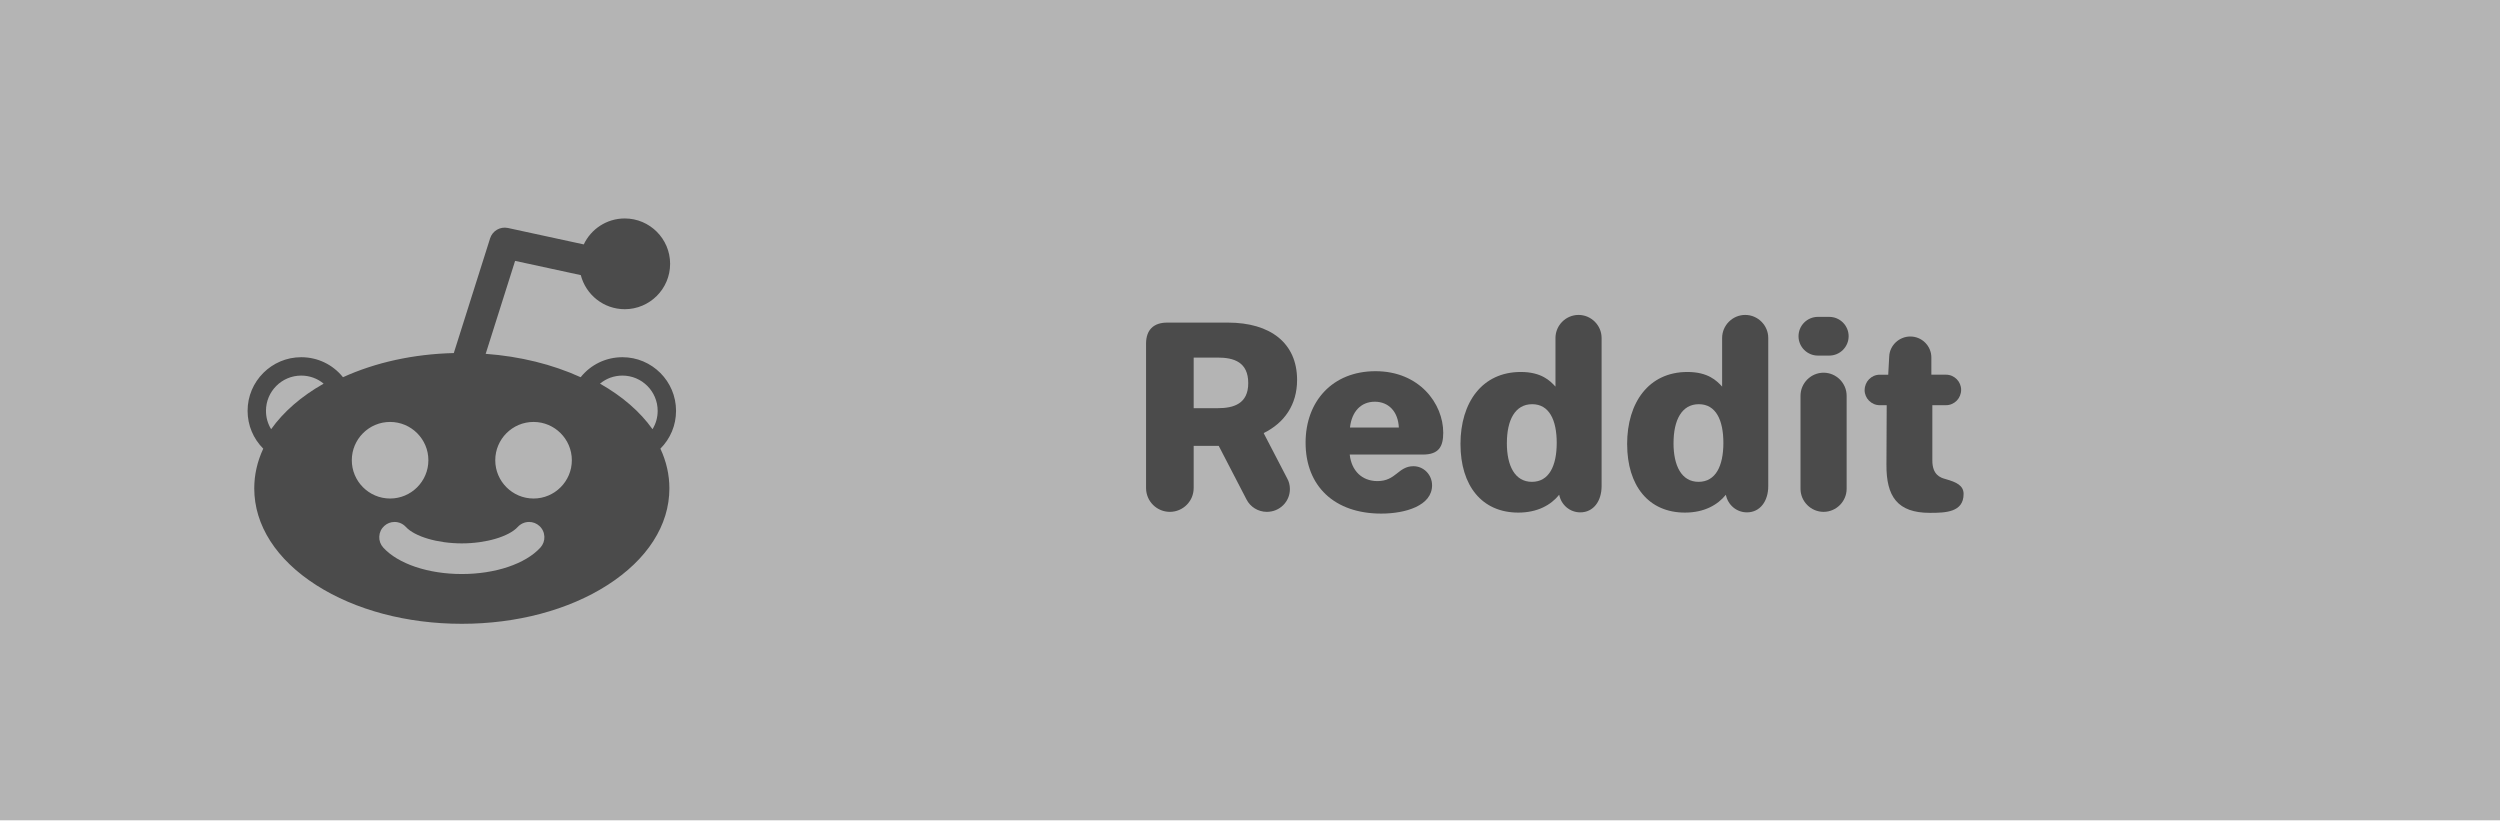
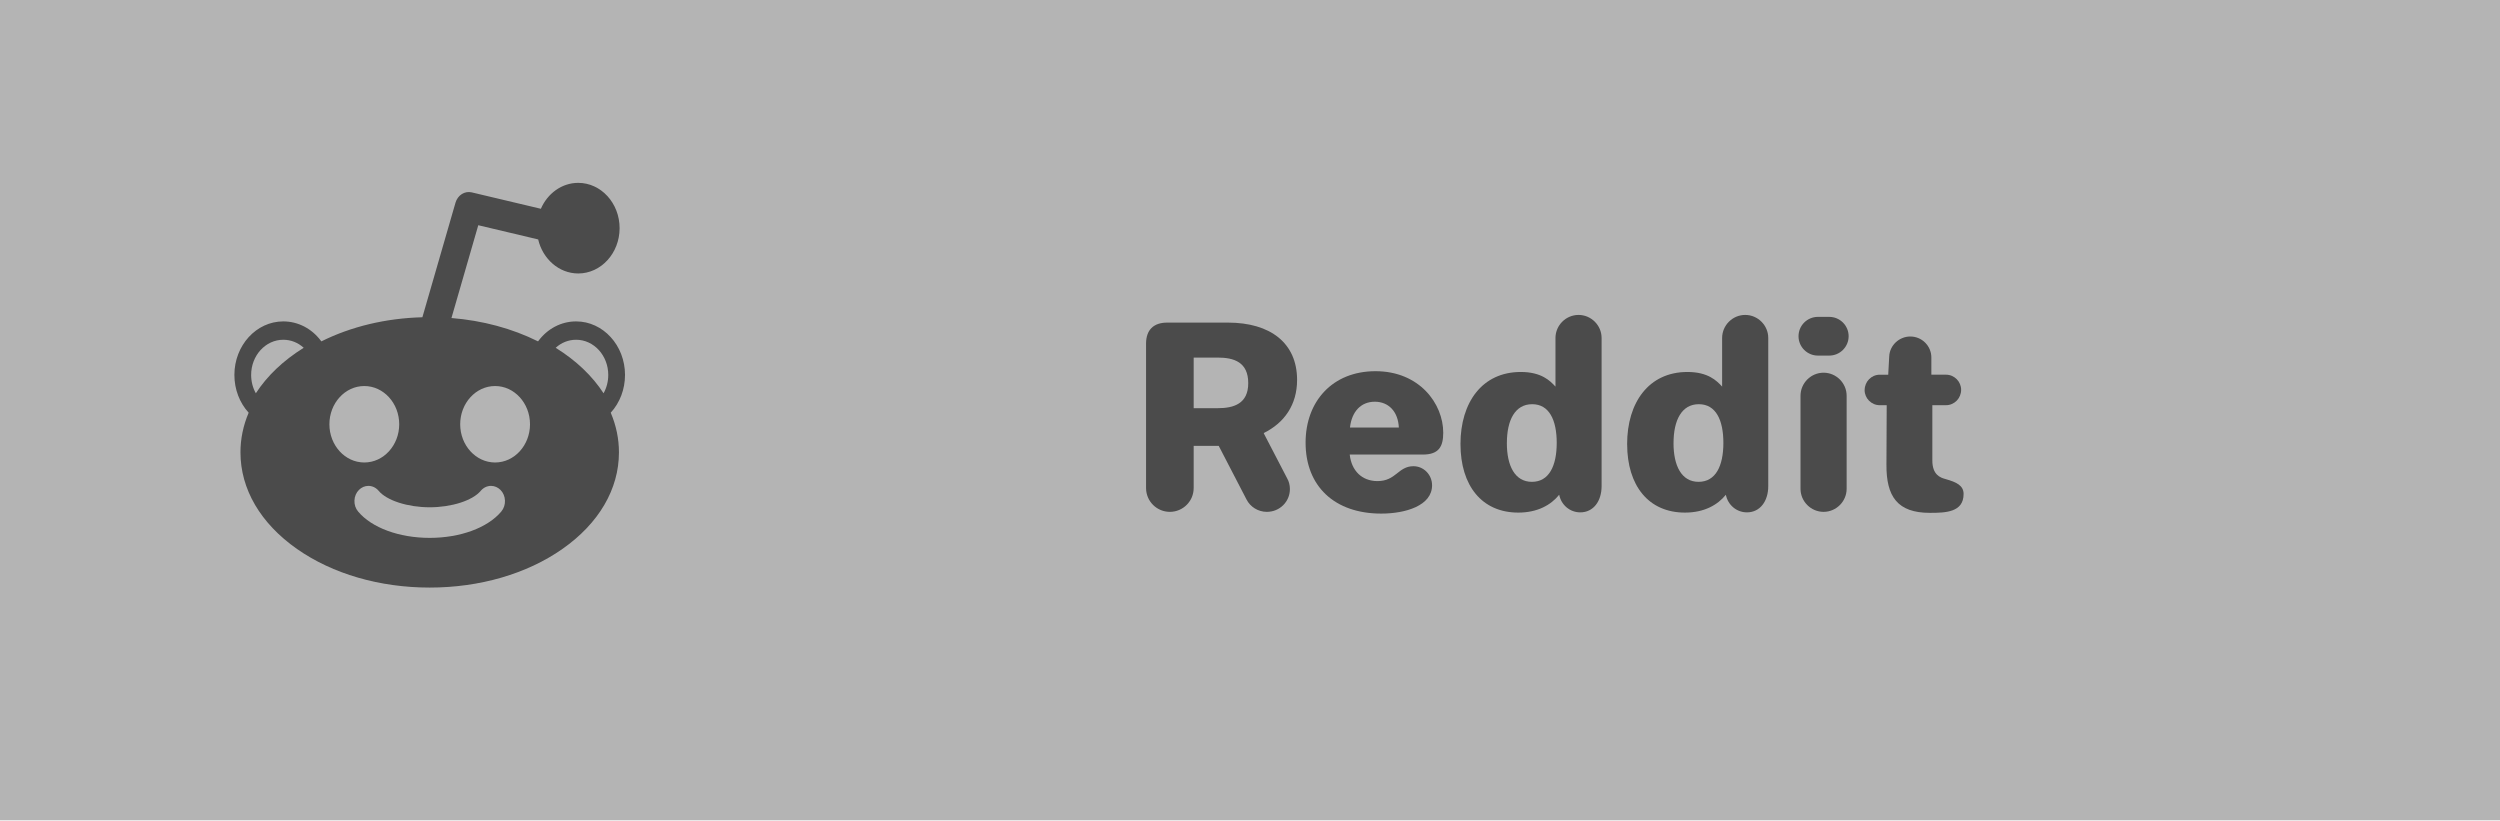
<svg xmlns="http://www.w3.org/2000/svg" width="128mm" height="42mm" viewBox="0 0 128 42" version="1.1" id="svg8">
  <defs id="defs2">
    <linearGradient y2="180" x2="100.008" y1="40.008" x1="160.008" id="b" gradientUnits="userSpaceOnUse">
      <stop id="stop817" offset="0" stop-color="#37aee2" />
      <stop id="stop819" offset="1" stop-color="#1e96c8" />
    </linearGradient>
    <linearGradient y2="174.708" x2="146.527" y1="131.028" x1="123.641" id="w" gradientTransform="scale(1.091908,0.915828)" gradientUnits="userSpaceOnUse">
      <stop id="stop822" offset="0" stop-color="#eff7fc" />
      <stop id="stop824" offset="1" stop-color="#fff" />
    </linearGradient>
  </defs>
  <g id="layer1" transform="translate(-45.1306,-86.64917)" style="display:inline">
    <rect id="rect10" width="128" height="42" x="45.131" y="86.649" style="fill:#000000;fill-opacity:0.294;stroke:none;stroke-width:2.001;stroke-miterlimit:4;stroke-dasharray:none;stroke-opacity:1" />
    <g aria-label="Reddit" style="font-style:normal;font-variant:normal;font-weight:normal;font-stretch:normal;font-size:12.7px;line-height:1.25;font-family:'Old Standard TT';-inkscape-font-specification:'Old Standard TT';letter-spacing:0px;word-spacing:0px;fill:#4b4b4b;fill-opacity:1;stroke:none;stroke-width:0.265" id="text857" transform="translate(-1.058333,0.5291667)">
      <path d="m 104.867,111.108 c 0,0.673 0.546,1.219 1.219,1.219 0.673,0 1.219,-0.546 1.219,-1.219 v -2.159 h 1.283 l 1.422,2.743 c 0.191,0.381 0.597,0.635 1.041,0.635 0.66,0 1.181,-0.521 1.181,-1.168 0,-0.203 -0.051,-0.394 -0.14,-0.546 l -1.194,-2.299 v -0.025 c 1.054,-0.521 1.702,-1.448 1.702,-2.718 0,-1.88 -1.359,-2.934 -3.543,-2.934 h -3.111 c -0.699,0 -1.079,0.381 -1.079,1.079 z m 2.438,-4.089 v -2.591 h 1.232 c 0.826,0 1.562,0.229 1.562,1.308 0,1.054 -0.737,1.283 -1.562,1.283 z" style="font-style:normal;font-variant:normal;font-weight:normal;font-stretch:normal;font-family:Jellee;-inkscape-font-specification:Jellee;fill:#4b4b4b;fill-opacity:1;stroke-width:0.265" id="path867" />
      <path d="m 113.035,108.784 c 0,2.223 1.473,3.632 3.873,3.632 1.245,0 2.603,-0.406 2.603,-1.448 0,-0.546 -0.432,-0.978 -0.953,-0.978 -0.787,0 -0.889,0.762 -1.841,0.762 -0.8,0 -1.333,-0.533 -1.422,-1.359 h 3.747 c 0.813,0 1.041,-0.406 1.041,-1.118 0,-1.486 -1.219,-3.15 -3.467,-3.15 -2.21,0 -3.581,1.549 -3.581,3.658 z m 2.273,-0.775 c 0.089,-0.813 0.559,-1.321 1.27,-1.321 0.711,0 1.194,0.508 1.232,1.321 z" style="font-style:normal;font-variant:normal;font-weight:normal;font-stretch:normal;font-family:Jellee;-inkscape-font-specification:Jellee;fill:#4b4b4b;fill-opacity:1;stroke-width:0.265" id="path869" />
      <path d="m 120.966,108.86 c 0,2.121 1.092,3.505 2.959,3.505 0.991,0 1.676,-0.394 2.095,-0.914 0.102,0.521 0.546,0.902 1.079,0.902 0.673,0 1.092,-0.572 1.092,-1.346 v -7.582 c 0,-0.648 -0.533,-1.181 -1.181,-1.181 -0.648,0 -1.181,0.533 -1.181,1.181 v 2.489 c -0.279,-0.305 -0.724,-0.749 -1.778,-0.749 -1.968,0 -3.086,1.549 -3.086,3.696 z m 2.375,-0.051 c 0,-1.181 0.419,-1.994 1.295,-1.994 0.876,0 1.257,0.813 1.257,1.981 0,1.181 -0.394,1.994 -1.27,1.994 -0.876,0 -1.283,-0.826 -1.283,-1.981 z" style="font-style:normal;font-variant:normal;font-weight:normal;font-stretch:normal;font-family:Jellee;-inkscape-font-specification:Jellee;fill:#4b4b4b;fill-opacity:1;stroke-width:0.265" id="path871" />
      <path d="m 129.499,108.86 c 0,2.121 1.092,3.505 2.959,3.505 0.991,0 1.676,-0.394 2.095,-0.914 0.102,0.521 0.546,0.902 1.079,0.902 0.673,0 1.092,-0.572 1.092,-1.346 v -7.582 c 0,-0.648 -0.533,-1.181 -1.181,-1.181 -0.648,0 -1.181,0.533 -1.181,1.181 v 2.489 c -0.279,-0.305 -0.724,-0.749 -1.778,-0.749 -1.968,0 -3.086,1.549 -3.086,3.696 z m 2.375,-0.051 c 0,-1.181 0.419,-1.994 1.295,-1.994 0.876,0 1.257,0.813 1.257,1.981 0,1.181 -0.394,1.994 -1.27,1.994 -0.876,0 -1.283,-0.826 -1.283,-1.981 z" style="font-style:normal;font-variant:normal;font-weight:normal;font-stretch:normal;font-family:Jellee;-inkscape-font-specification:Jellee;fill:#4b4b4b;fill-opacity:1;stroke-width:0.265" id="path873" />
      <path d="m 138.273,103.335 c 0,0.546 0.445,0.991 0.991,0.991 h 0.584 c 0.546,0 0.991,-0.445 0.991,-0.991 0,-0.546 -0.445,-0.991 -0.991,-0.991 h -0.584 c -0.546,0 -0.991,0.445 -0.991,0.991 z m 0.102,7.811 c 0,0.648 0.533,1.181 1.181,1.181 0.648,0 1.181,-0.533 1.181,-1.181 v -4.763 c 0,-0.648 -0.533,-1.181 -1.181,-1.181 -0.648,0 -1.181,0.533 -1.181,1.181 z" style="font-style:normal;font-variant:normal;font-weight:normal;font-stretch:normal;font-family:Jellee;-inkscape-font-specification:Jellee;fill:#4b4b4b;fill-opacity:1;stroke-width:0.265" id="path875" />
      <path d="m 141.657,106.091 c 0,0.419 0.343,0.775 0.775,0.775 h 0.356 l -0.013,3.035 c -0.013,1.638 0.559,2.477 2.223,2.477 0.8,0 1.727,-0.025 1.727,-0.965 0,-0.445 -0.381,-0.61 -0.914,-0.762 -0.292,-0.076 -0.686,-0.229 -0.686,-0.953 v -2.832 h 0.699 c 0.432,0 0.775,-0.356 0.775,-0.787 0,-0.419 -0.343,-0.775 -0.775,-0.775 h -0.749 v -0.876 c 0,-0.597 -0.483,-1.079 -1.079,-1.079 -0.572,0 -1.054,0.457 -1.079,1.016 l -0.051,0.94 h -0.432 c -0.432,0 -0.775,0.356 -0.775,0.787 z" style="font-style:normal;font-variant:normal;font-weight:normal;font-stretch:normal;font-family:Jellee;-inkscape-font-specification:Jellee;fill:#4b4b4b;fill-opacity:1;stroke-width:0.265" id="path877" />
    </g>
-     <g id="g888" transform="matrix(0.07841614,0,0,0.07841614,57.80749,97.24251)" style="fill:#4b4b4b;fill-opacity:1">
+     <g id="g888" transform="matrix(0.07149292,0,0,0.07829371,57.13134,95.42107)" style="fill:#4b4b4b;fill-opacity:1">
      <path id="path833" d="m 279.748,133.142 c 0,-19.299 -15.701,-35 -35,-35 -10.768,0 -20.674,4.812 -27.279,13.064 -18.532,-8.431 -39.663,-13.626 -62.015,-15.271 l 19.206,-60.692 42.895,9.294 c 3.285,12.782 14.901,22.258 28.693,22.258 16.336,0 29.627,-13.29 29.627,-29.626 0,-16.336 -13.291,-29.627 -29.627,-29.627 -11.801,0 -21.999,6.941 -26.759,16.95 L 169.992,13.767 c -5.041,-1.092 -10.094,1.833 -11.651,6.756 L 134.636,95.43 C 108.472,96.068 83.648,101.483 62.28,111.205 55.674,102.954 45.768,98.142 35,98.142 c -19.299,0 -35,15.701 -35,35 0,9.373 3.683,18.173 10.222,24.709 -3.9,8.37 -5.875,17.076 -5.875,25.936 0,24.048 14.396,46.492 40.538,63.199 25.447,16.264 59.183,25.221 94.989,25.221 35.808,0 69.542,-8.957 94.989,-25.221 26.142,-16.707 40.538,-39.151 40.538,-63.199 0,-8.859 -1.975,-17.565 -5.875,-25.936 6.539,-6.537 10.222,-15.336 10.222,-24.709 z M 15.369,145.139 C 13.157,141.549 12,137.451 12,133.142 c 0,-12.682 10.317,-23 23,-23 5.444,0 10.558,1.851 14.649,5.258 -14.622,8.302 -26.132,18.289 -34.28,29.739 z m 52.671,20.266 c 0,-13.785 11.215,-25 25,-25 13.785,0 25,11.215 25,25 0,13.785 -11.215,25 -25,25 -13.785,0 -25,-11.215 -25,-25 z m 123.119,57.054 c -9.745,10.637 -29.396,17.244 -51.285,17.244 -21.888,0 -41.539,-6.607 -51.284,-17.244 -1.805,-1.97 -2.733,-4.525 -2.617,-7.192 0.116,-2.669 1.266,-5.133 3.235,-6.937 1.849,-1.694 4.247,-2.627 6.754,-2.627 2.797,0 5.484,1.183 7.373,3.244 5.803,6.333 20.827,10.756 36.539,10.756 15.712,0 30.737,-4.423 36.539,-10.756 1.889,-2.062 4.576,-3.244 7.374,-3.244 2.508,0 4.906,0.933 6.755,2.627 1.97,1.804 3.118,4.268 3.234,6.937 0.117,2.667 -0.812,5.222 -2.617,7.192 z m -4.451,-32.054 c -13.785,0 -25,-11.215 -25,-25 0,-13.785 11.215,-25 25,-25 13.785,0 25,11.215 25,25 0,13.785 -11.215,25 -25,25 z m 77.671,-45.266 c -8.147,-11.45 -19.657,-21.436 -34.28,-29.739 4.092,-3.408 9.205,-5.258 14.649,-5.258 12.683,0 23,10.318 23,23 0,4.309 -1.157,8.407 -3.369,11.997 z" style="fill:#4b4b4b;fill-opacity:1" />
-       <g id="g835" style="fill:#4b4b4b;fill-opacity:1">
- </g>
-       <g id="g837" style="fill:#4b4b4b;fill-opacity:1">
- </g>
-       <g id="g839" style="fill:#4b4b4b;fill-opacity:1">
- </g>
-       <g id="g841" style="fill:#4b4b4b;fill-opacity:1">
- </g>
-       <g id="g843" style="fill:#4b4b4b;fill-opacity:1">
- </g>
-       <g id="g845" style="fill:#4b4b4b;fill-opacity:1">
- </g>
-       <g id="g847" style="fill:#4b4b4b;fill-opacity:1">
- </g>
-       <g id="g849" style="fill:#4b4b4b;fill-opacity:1">
- </g>
-       <g id="g851" style="fill:#4b4b4b;fill-opacity:1">
- </g>
-       <g id="g853" style="fill:#4b4b4b;fill-opacity:1">
- </g>
-       <g id="g855" style="fill:#4b4b4b;fill-opacity:1">
- </g>
-       <g id="g857" style="fill:#4b4b4b;fill-opacity:1">
- </g>
-       <g id="g859" style="fill:#4b4b4b;fill-opacity:1">
- </g>
-       <g id="g861" style="fill:#4b4b4b;fill-opacity:1">
- </g>
-       <g id="g863" style="fill:#4b4b4b;fill-opacity:1">
- </g>
+       <g id="g835" style="fill:#4b4b4b;fill-opacity:1" />
+       <g id="g837" style="fill:#4b4b4b;fill-opacity:1" />
+       <g id="g839" style="fill:#4b4b4b;fill-opacity:1" />
+       <g id="g841" style="fill:#4b4b4b;fill-opacity:1" />
+       <g id="g843" style="fill:#4b4b4b;fill-opacity:1" />
+       <g id="g845" style="fill:#4b4b4b;fill-opacity:1" />
+       <g id="g847" style="fill:#4b4b4b;fill-opacity:1" />
+       <g id="g849" style="fill:#4b4b4b;fill-opacity:1" />
+       <g id="g851" style="fill:#4b4b4b;fill-opacity:1" />
+       <g id="g853" style="fill:#4b4b4b;fill-opacity:1" />
+       <g id="g855" style="fill:#4b4b4b;fill-opacity:1" />
+       <g id="g857" style="fill:#4b4b4b;fill-opacity:1" />
+       <g id="g859" style="fill:#4b4b4b;fill-opacity:1" />
+       <g id="g861" style="fill:#4b4b4b;fill-opacity:1" />
+       <g id="g863" style="fill:#4b4b4b;fill-opacity:1" />
    </g>
  </g>
  <g id="layer2" style="display:none">
    <path style="fill:none;stroke:#000000;stroke-width:0.265px;stroke-linecap:butt;stroke-linejoin:miter;stroke-opacity:1" d="M 0,0 128,42" id="path881" />
    <path style="fill:none;stroke:#000000;stroke-width:0.265px;stroke-linecap:butt;stroke-linejoin:miter;stroke-opacity:1" d="M 0,42 128,1.5894571e-7" id="path883" />
  </g>
</svg>
